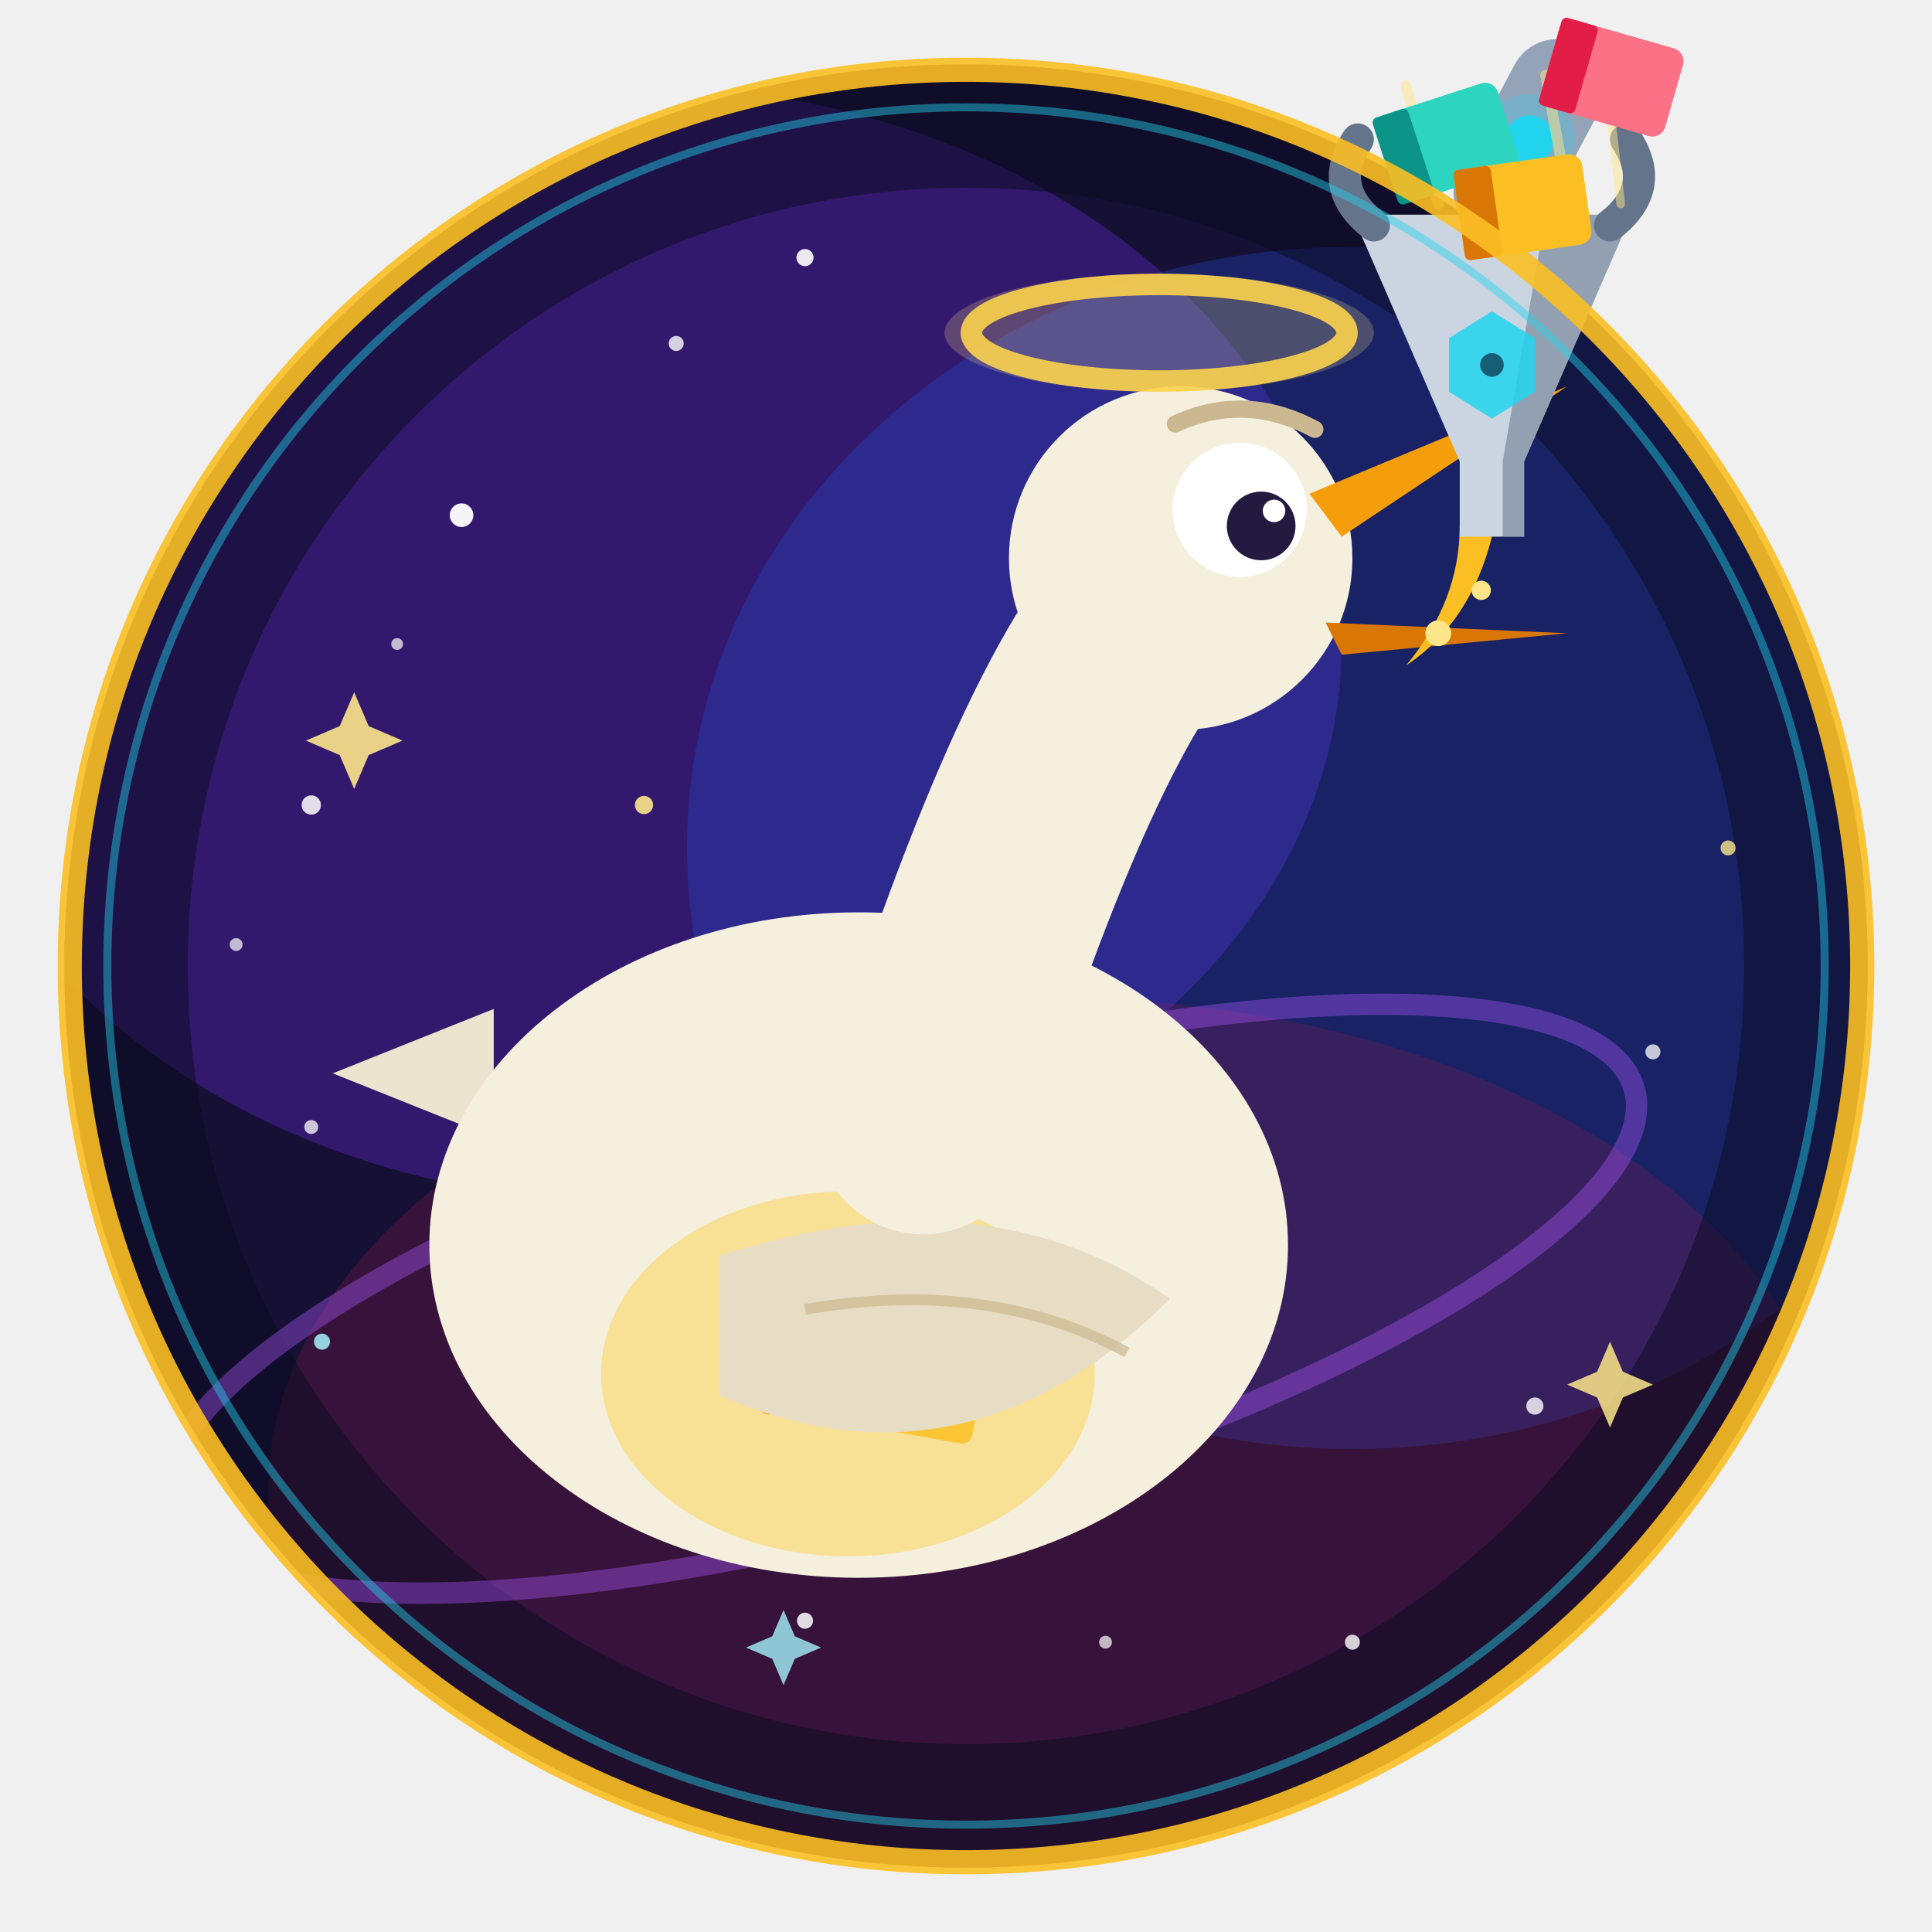
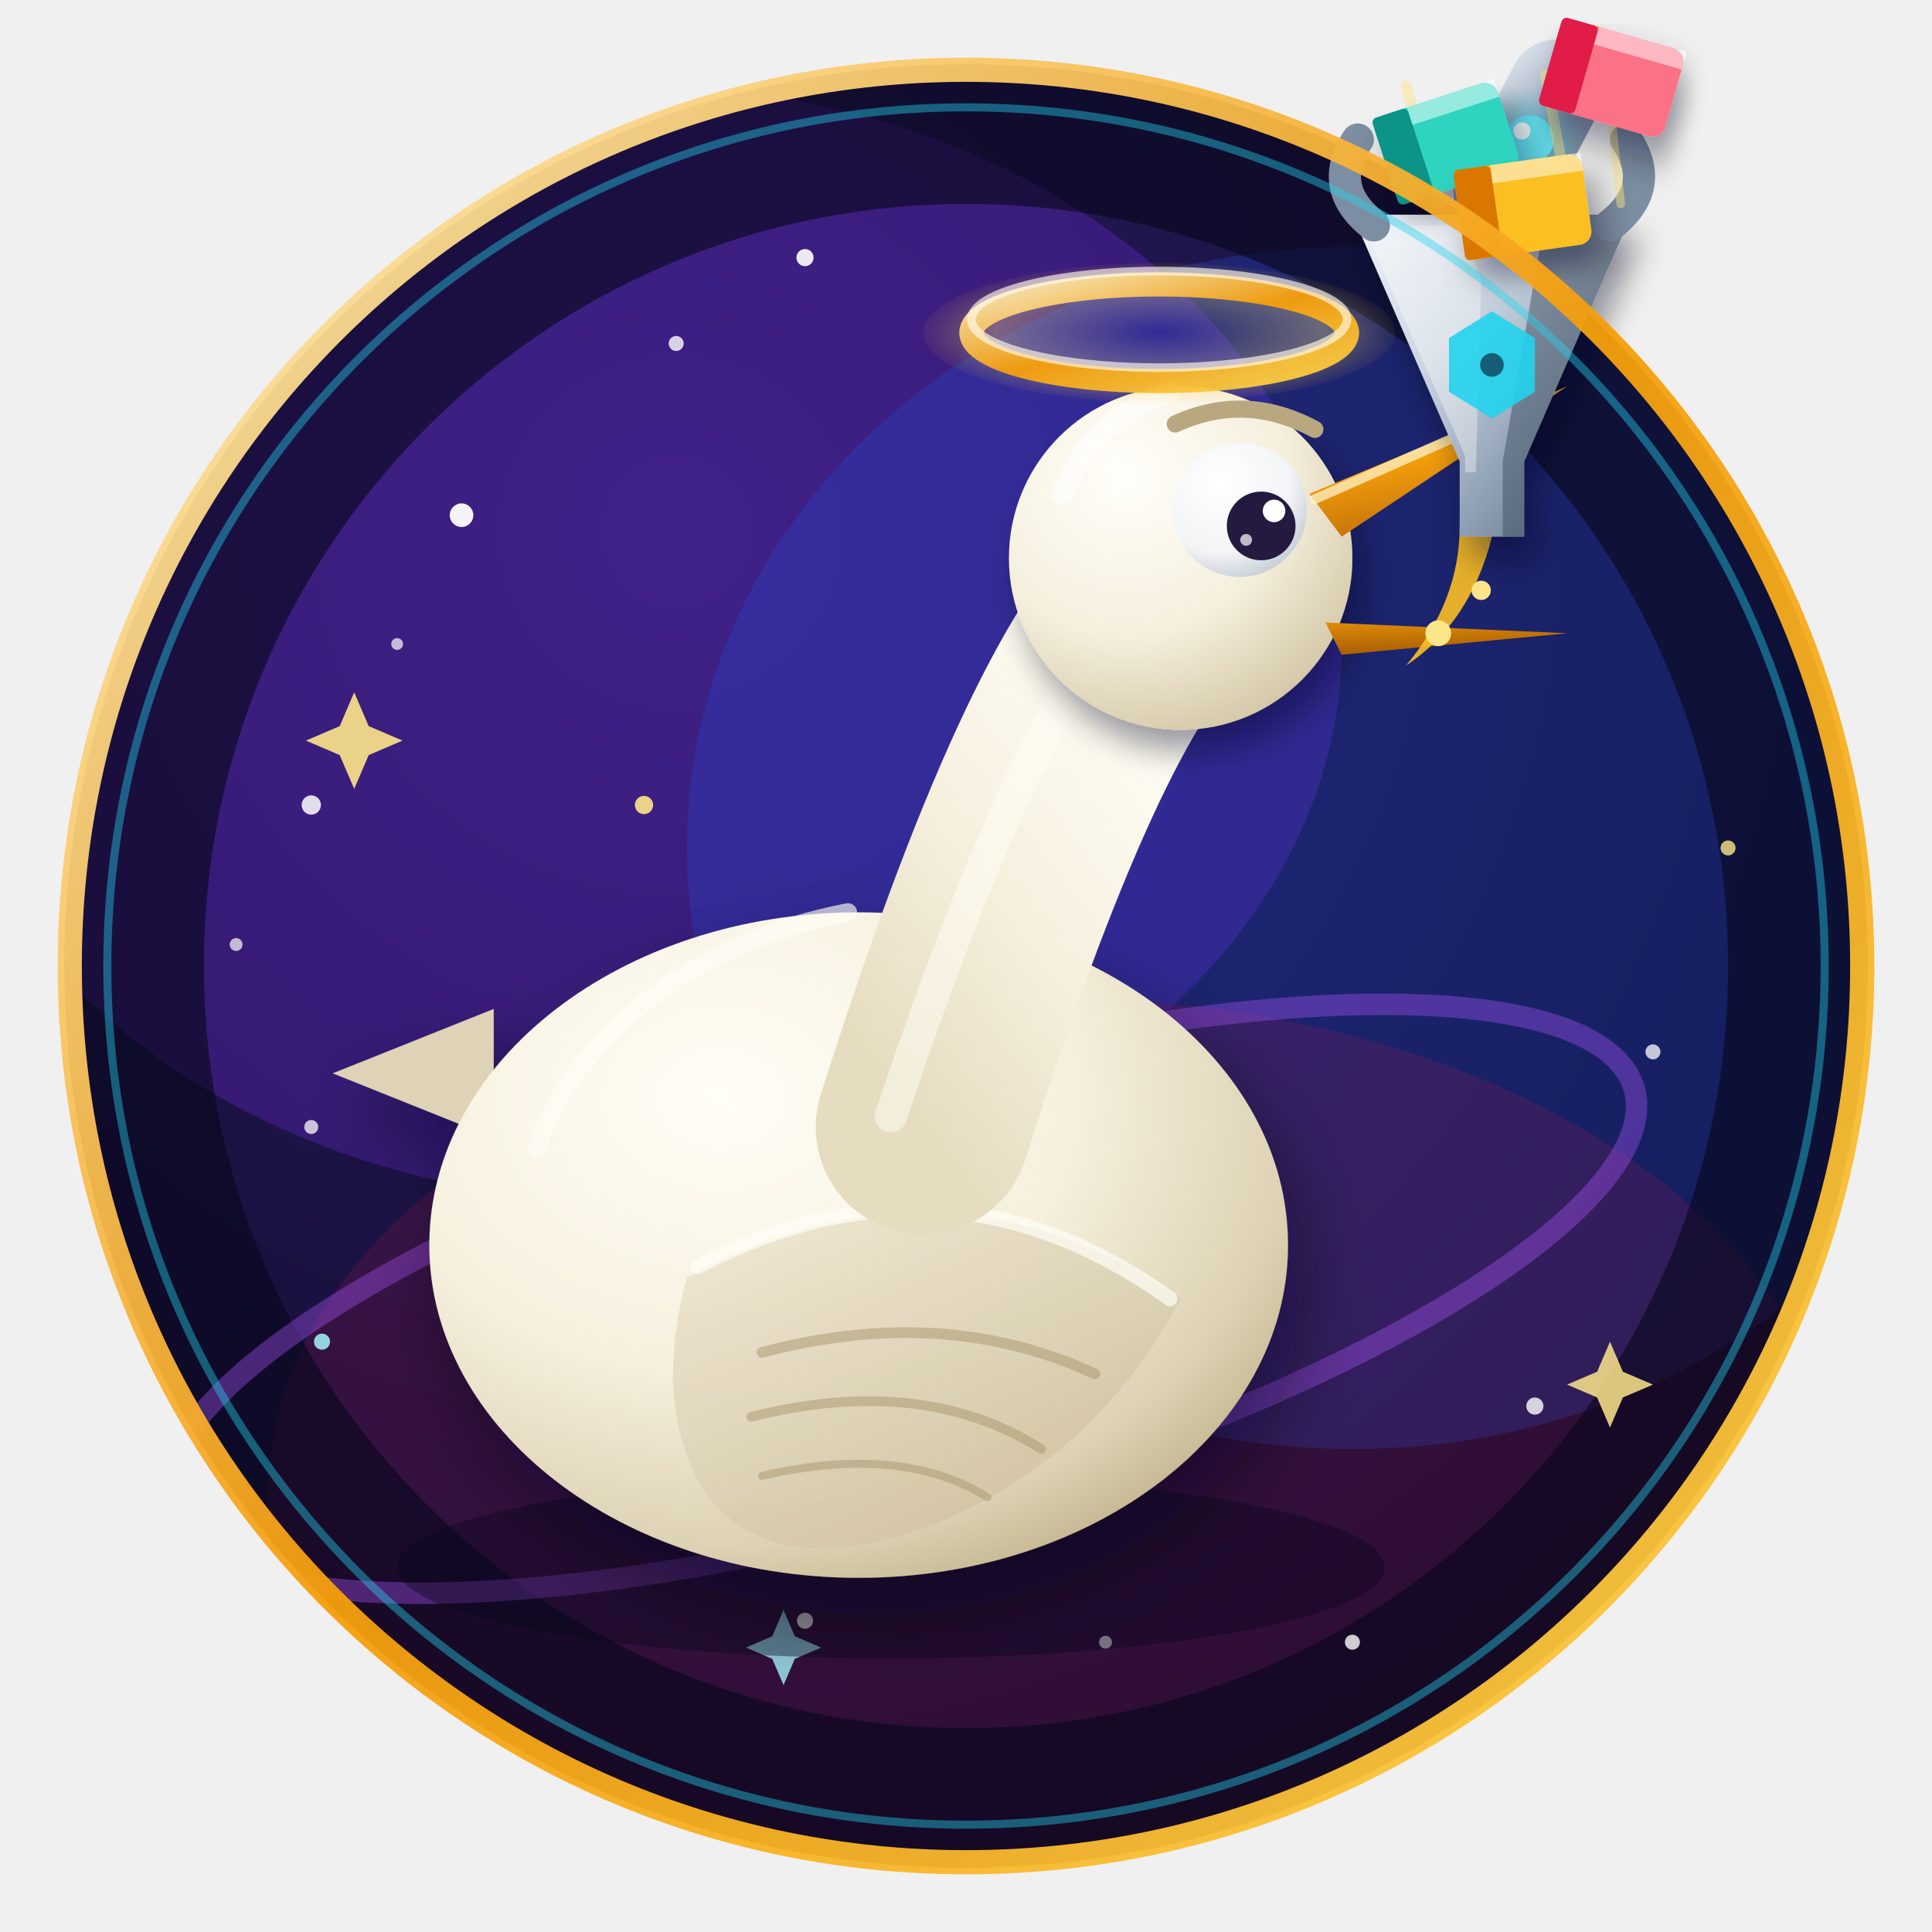
<svg xmlns="http://www.w3.org/2000/svg" viewBox="0 0 360 360" role="img">
  <defs>
    <clipPath id="tr-badge">
      <circle cx="180" cy="180" r="168" />
    </clipPath>
+     <radialGradient id="tr-sky" cx="34%" cy="26%" r="86%">
+       <stop offset="0%" stop-color="#2a1e63" />
+       <stop offset="55%" stop-color="#191140" />
+       <stop offset="100%" stop-color="#0c0824" />
+     </radialGradient>
+     <radialGradient id="tr-body" cx="34%" cy="28%" r="78%">
+       <stop offset="0%" stop-color="#fffdf6" />
+       <stop offset="52%" stop-color="#f6f0de" />
+       <stop offset="86%" stop-color="#ddd2b4" />
+       <stop offset="100%" stop-color="#c6b892" />
+     </radialGradient>
+     <radialGradient id="tr-head" cx="34%" cy="26%" r="80%">
+       <stop offset="0%" stop-color="#fffefa" />
+       <stop offset="58%" stop-color="#f5efdd" />
+       <stop offset="100%" stop-color="#d3c7a6" />
+     </radialGradient>
+     <linearGradient id="tr-neck" x1="0" y1="1" x2="0.6" y2="0">
+       <stop offset="0%" stop-color="#e6dcc0" />
+       <stop offset="45%" stop-color="#f5efdd" />
+       <stop offset="100%" stop-color="#fffdf6" />
+     </linearGradient>
+     <linearGradient id="tr-wing" x1="0.1" y1="0" x2="0.8" y2="1">
+       <stop offset="0%" stop-color="#efe7d2" />
+       <stop offset="100%" stop-color="#cdbf9c" />
+     </linearGradient>
+     <linearGradient id="tr-beak-top" x1="0" y1="0" x2="0.3" y2="1">
+       <stop offset="0%" stop-color="#fcd34d" />
+       <stop offset="55%" stop-color="#f59e0b" />
+       <stop offset="100%" stop-color="#c2710a" />
+     </linearGradient>
+     <linearGradient id="tr-beak-low" x1="0" y1="0" x2="0.2" y2="1">
+       <stop offset="0%" stop-color="#e08c07" />
+       <stop offset="100%" stop-color="#a85d05" />
+     </linearGradient>
+     <linearGradient id="tr-steel" x1="0" y1="0" x2="1" y2="0.9">
+       <stop offset="0%" stop-color="#f1f5f9" />
+       <stop offset="38%" stop-color="#cbd5e1" />
+       <stop offset="70%" stop-color="#8fa0b4" />
+       <stop offset="100%" stop-color="#5b6b80" />
+     </linearGradient>
+     <linearGradient id="tr-arm" x1="0" y1="0" x2="1" y2="1">
+       <stop offset="0%" stop-color="#e2e8f0" />
+       <stop offset="55%" stop-color="#94a3b8" />
+       <stop offset="100%" stop-color="#64748b" />
+     </linearGradient>
+     <radialGradient id="tr-halo" cx="50%" cy="50%" r="50%">
+       <stop offset="0%" stop-color="#fde68a" stop-opacity="0" />
+       <stop offset="70%" stop-color="#fde68a" stop-opacity="0.35" />
+       <stop offset="100%" stop-color="#fbbf24" stop-opacity="0.05" />
+     </radialGradient>
+     <linearGradient id="tr-ring" x1="0" y1="0" x2="1" y2="1">
+       <stop offset="0%" stop-color="#fef3c7" />
+       <stop offset="50%" stop-color="#f59e0b" />
+       <stop offset="100%" stop-color="#fcd34d" />
+     </linearGradient>
+     <radialGradient id="tr-eye" cx="36%" cy="30%" r="72%">
+       <stop offset="0%" stop-color="#ffffff" />
+       <stop offset="72%" stop-color="#f3f4f6" />
+       <stop offset="100%" stop-color="#cbd2da" />
+     </radialGradient>
+     <radialGradient id="tr-glow" cx="50%" cy="50%" r="50%">
+       <stop offset="0%" stop-color="#22d3ee" stop-opacity="0.55" />
+       <stop offset="100%" stop-color="#22d3ee" stop-opacity="0" />
+     </radialGradient>
+     <filter id="tr-soft" x="-30%" y="-30%" width="160%" height="160%">
+       <feDropShadow dx="3" dy="7" stdDeviation="7" flood-color="#0a0620" flood-opacity="0.45" />
+     </filter>
+     <filter id="tr-lift" x="-40%" y="-40%" width="180%" height="180%">
+       <feDropShadow dx="2" dy="4" stdDeviation="3" flood-color="#0a0620" flood-opacity="0.4" />
+     </filter>
  </defs>
-   <circle cx="180" cy="180" r="168" fill="#161035" />
+   <circle cx="180" cy="180" r="168" fill="url(#tr-sky)" />
  <g clip-path="url(#tr-badge)">
-     <ellipse cx="118" cy="120" rx="132" ry="104" fill="#6d28d9" opacity="0.34" />
-     <ellipse cx="252" cy="158" rx="124" ry="112" fill="#1d4ed8" opacity="0.30" />
-     <ellipse cx="196" cy="278" rx="146" ry="92" fill="#9d174d" opacity="0.24" />
-     <circle cx="180" cy="180" r="168" fill="none" stroke="#0a0a1f" stroke-width="46" opacity="0.5" />
-     <ellipse cx="168" cy="242" rx="142" ry="40" fill="none" stroke="#a855f7" stroke-width="4" opacity="0.4" transform="rotate(-16 168 242)" />
+     <ellipse cx="118" cy="120" rx="132" ry="104" fill="#6d28d9" opacity="0.32" />
+     <ellipse cx="252" cy="158" rx="124" ry="112" fill="#1d4ed8" opacity="0.28" />
+     <ellipse cx="196" cy="278" rx="146" ry="92" fill="#9d174d" opacity="0.22" />
+     <circle cx="180" cy="180" r="168" fill="none" stroke="#08061c" stroke-width="52" opacity="0.62" />
+     <ellipse cx="168" cy="242" rx="142" ry="40" fill="none" stroke="#a855f7" stroke-width="4" opacity="0.38" transform="rotate(-16 168 242)" />
    <g fill="#ffffff">
      <circle cx="86" cy="96" r="2.2" opacity="0.95" />
      <circle cx="126" cy="64" r="1.4" opacity="0.8" />
      <circle cx="58" cy="150" r="1.8" opacity="0.85" />
      <circle cx="74" cy="120" r="1.1" opacity="0.7" />
      <circle cx="102" cy="196" r="1.5" opacity="0.8" />
      <circle cx="58" cy="210" r="1.3" opacity="0.75" />
      <circle cx="150" cy="48" r="1.6" opacity="0.9" />
      <circle cx="44" cy="176" r="1.2" opacity="0.7" />
      <circle cx="96" cy="252" r="1.4" opacity="0.8" />
      <circle cx="150" cy="302" r="1.5" opacity="0.85" />
      <circle cx="286" cy="262" r="1.6" opacity="0.8" />
      <circle cx="308" cy="196" r="1.4" opacity="0.75" />
      <circle cx="252" cy="306" r="1.4" opacity="0.8" />
      <circle cx="206" cy="306" r="1.2" opacity="0.7" />
      <circle cx="118" cy="276" r="1.2" opacity="0.7" />
    </g>
    <circle cx="120" cy="150" r="1.7" fill="#fde68a" opacity="0.9" />
    <circle cx="60" cy="250" r="1.5" fill="#a5f3fc" opacity="0.85" />
    <circle cx="322" cy="158" r="1.4" fill="#fde68a" opacity="0.8" />
    <path d="M66 129 L68.7 135.3 L75 138 L68.7 140.7 L66 147 L63.3 140.7 L57 138 L63.3 135.3 Z" fill="#fde68a" opacity="0.9" />
    <path d="M300 250 L302.4 255.6 L308 258 L302.4 260.4 L300 266 L297.6 260.4 L292 258 L297.6 255.6 Z" fill="#fde68a" opacity="0.85" />
    <path d="M146 300 L148.1 304.9 L153 307 L148.1 309.1 L146 314 L143.9 309.1 L139 307 L143.9 304.9 Z" fill="#a5f3fc" opacity="0.8" />
+     <ellipse cx="166" cy="292" rx="92" ry="17" fill="#08061c" opacity="0.4" />
  </g>
-   <path d="M92 212 L62 200 L92 188 Z" fill="#ece4ce" />
-   <ellipse cx="160" cy="232" rx="80" ry="62" fill="#f5efdd" />
-   <ellipse cx="158" cy="256" rx="46" ry="34" fill="#fcd34d" opacity="0.5" />
-   <rect x="140" y="248" width="20" height="14" rx="2" fill="#f59e0b" opacity="0.85" transform="rotate(-12 150 255)" />
-   <rect x="166" y="256" width="16" height="12" rx="2" fill="#fbbf24" opacity="0.85" transform="rotate(10 174 262)" />
-   <path d="M134 234 q50 -16 84 8 q-38 38 -84 18 z" fill="#e7ddc4" />
-   <path d="M150 244 q34 -6 60 8" fill="none" stroke="#cbb890" stroke-width="2" opacity="0.7" />
-   <path d="M172 210 Q198 128 218 110" fill="none" stroke="#f5efdd" stroke-width="40" stroke-linecap="round" />
-   <circle cx="220" cy="104" r="32" fill="#f5efdd" />
-   <ellipse cx="216" cy="62" rx="40" ry="11" fill="#fde68a" opacity="0.22" />
-   <ellipse cx="216" cy="62" rx="35" ry="9" fill="none" stroke="#fcd34d" stroke-width="4" opacity="0.9" />
-   <circle cx="231" cy="95" r="12.5" fill="#ffffff" />
+   <g filter="url(#tr-soft)">
+     <path d="M92 212 L62 200 L92 188 Z" fill="#ded3b6" />
+     <ellipse cx="160" cy="232" rx="80" ry="62" fill="url(#tr-body)" />
+   </g>
+   <path d="M128 238 q48 -26 92 4 q-16 30 -46 42 q-32 12 -44 -8 q-8 -16 -2 -38 z" fill="url(#tr-wing)" opacity="0.96" />
+   <path d="M130 236 q46 -24 88 6" fill="none" stroke="#fffdf6" stroke-width="2.8" opacity="0.7" stroke-linecap="round" />
+   <g fill="none" stroke="#a8966d" stroke-linecap="round" opacity="0.5">
+     <path d="M142 252 q34 -9 62 4" stroke-width="2" />
+     <path d="M140 264 q32 -8 54 6" stroke-width="1.8" />
+     <path d="M142 275 q26 -6 42 4" stroke-width="1.5" />
+   </g>
+   <path d="M100 214 a80 62 0 0 1 58 -44" fill="none" stroke="#fffdf6" stroke-width="3.4" opacity="0.65" stroke-linecap="round" />
+   <path d="M172 210 Q198 128 218 110" fill="none" stroke="url(#tr-neck)" stroke-width="40" stroke-linecap="round" />
+   <path d="M166 208 Q192 130 212 112" fill="none" stroke="#fffdf6" stroke-width="6" stroke-linecap="round" opacity="0.5" />
+   <g filter="url(#tr-lift)">
+     <circle cx="220" cy="104" r="32" fill="url(#tr-head)" />
+   </g>
+   <path d="M198 92 a32 32 0 0 1 20 -19" fill="none" stroke="#ffffff" stroke-width="4" opacity="0.55" stroke-linecap="round" />
+   <ellipse cx="216" cy="62" rx="44" ry="13" fill="url(#tr-halo)" />
+   <ellipse cx="216" cy="62" rx="35" ry="9" fill="none" stroke="url(#tr-ring)" stroke-width="4.5" opacity="0.95" />
+   <ellipse cx="216" cy="59.5" rx="35" ry="9" fill="none" stroke="#fffbeb" stroke-width="1.6" opacity="0.65" />
+   <circle cx="231" cy="95" r="12.5" fill="url(#tr-eye)" />
  <circle cx="235" cy="98" r="6.4" fill="#241a3f" />
  <circle cx="237.4" cy="95.2" r="2.1" fill="#ffffff" />
-   <path d="M219 79 q13 -6 26 1" fill="none" stroke="#cbb890" stroke-width="3.2" stroke-linecap="round" />
-   <path d="M244 92 L292 72 L250 100 Z" fill="#f59e0b" />
-   <path d="M247 116 L292 118 L250 122 Z" fill="#d97706" />
-   <path d="M278 100 Q274 116 262 124 Q272 112 272 98 Z" fill="#fbbf24" />
+   <circle cx="232.2" cy="100.6" r="1.1" fill="#ffffff" opacity="0.7" />
+   <path d="M219 79 q13 -6 26 1" fill="none" stroke="#b9a87f" stroke-width="3.2" stroke-linecap="round" />
+   <path d="M244 92 L292 72 L250 100 Z" fill="url(#tr-beak-top)" />
+   <path d="M247 116 L292 118 L250 122 Z" fill="url(#tr-beak-low)" />
+   <path d="M245 93 L288 74" fill="none" stroke="#fef3c7" stroke-width="1.8" opacity="0.75" stroke-linecap="round" />
+   <path d="M278 100 Q274 116 262 124 Q272 112 272 98 Z" fill="#fbbf24" opacity="0.9" />
  <circle cx="268" cy="118" r="2.4" fill="#fde68a" />
  <circle cx="276" cy="110" r="1.8" fill="#fde68a" />
-   <path d="M252 40 L304 40 L284 86 L284 100 L272 100 L272 86 Z" fill="#cbd5e1" />
-   <path d="M288 40 L304 40 L284 86 L284 100 L280 100 L280 86 Z" fill="#64748b" opacity="0.55" />
-   <path d="M278 58 l8 5 0 10 -8 5 -8 -5 0 -10 z" fill="#22d3ee" opacity="0.85" />
+   <g filter="url(#tr-lift)">
+     <path d="M252 40 L304 40 L284 86 L284 100 L272 100 L272 86 Z" fill="url(#tr-steel)" />
+   </g>
+   <path d="M254 42 L272 42 L276 52 L275 88 L273 88 L273 85 Z" fill="#ffffff" opacity="0.35" />
+   <path d="M288 40 L304 40 L284 86 L284 100 L280 100 L280 86 Z" fill="#41506380" />
+   <path d="M278 58 l8 5 0 10 -8 5 -8 -5 0 -10 z" fill="#22d3ee" opacity="0.9" />
  <circle cx="278" cy="68" r="2.2" fill="#155e75" />
-   <rect x="276" y="6" width="18" height="40" rx="9" fill="#94a3b8" transform="rotate(28 285 26)" />
-   <path d="M256 42 q-9 -7 -3 -16" fill="none" stroke="#64748b" stroke-width="6" stroke-linecap="round" />
-   <path d="M300 42 q9 -7 3 -16" fill="none" stroke="#64748b" stroke-width="6" stroke-linecap="round" />
-   <circle cx="285" cy="26" r="8.5" fill="#22d3ee" opacity="0.25" />
-   <circle cx="285" cy="26" r="4.5" fill="#22d3ee" />
+   <rect x="276" y="6" width="18" height="40" rx="9" fill="url(#tr-arm)" transform="rotate(28 285 26)" />
+   <path d="M256 42 q-9 -7 -3 -16" fill="none" stroke="#7d8ea3" stroke-width="6" stroke-linecap="round" />
+   <path d="M300 42 q9 -7 3 -16" fill="none" stroke="#7d8ea3" stroke-width="6" stroke-linecap="round" />
+   <circle cx="285" cy="26" r="10" fill="url(#tr-glow)" />
+   <circle cx="285" cy="26" r="4.5" fill="#67e8f9" />
+   <circle cx="283.6" cy="24.4" r="1.6" fill="#ffffff" opacity="0.9" />
  <g stroke="#fde68a" stroke-linecap="round" opacity="0.5">
    <line x1="262" y1="16" x2="268" y2="38" stroke-width="2" />
    <line x1="288" y1="14" x2="292" y2="36" stroke-width="2" />
    <line x1="300" y1="20" x2="302" y2="38" stroke-width="1.6" />
  </g>
-   <g transform="rotate(-18 270 28)">
+   <g transform="rotate(-18 270 28)" filter="url(#tr-lift)">
    <rect x="258" y="18" width="24" height="17" rx="2.5" fill="#2dd4bf" />
    <rect x="258" y="18" width="7" height="17" rx="1" fill="#0d9488" />
+     <rect x="265" y="18" width="17" height="3.4" fill="#ffffff" opacity="0.5" />
  </g>
-   <g transform="rotate(16 300 16)">
+   <g transform="rotate(16 300 16)" filter="url(#tr-lift)">
    <rect x="288" y="6" width="24" height="17" rx="2.5" fill="#fb7185" />
    <rect x="288" y="6" width="7" height="17" rx="1" fill="#e11d48" />
+     <rect x="295" y="6" width="17" height="3.4" fill="#ffffff" opacity="0.5" />
  </g>
-   <g transform="rotate(-8 284 40)">
+   <g transform="rotate(-8 284 40)" filter="url(#tr-lift)">
    <rect x="272" y="30" width="24" height="17" rx="2.5" fill="#fbbf24" />
    <rect x="272" y="30" width="7" height="17" rx="1" fill="#d97706" />
+     <rect x="279" y="30" width="17" height="3.4" fill="#ffffff" opacity="0.5" />
  </g>
-   <circle cx="180" cy="180" r="167" fill="none" stroke="#fbbf24" stroke-width="4.5" opacity="0.9" />
-   <circle cx="180" cy="180" r="160" fill="none" stroke="#22d3ee" stroke-width="1.5" opacity="0.45" />
+   <circle cx="180" cy="180" r="167" fill="none" stroke="url(#tr-ring)" stroke-width="4.5" opacity="0.95" />
+   <circle cx="180" cy="180" r="160" fill="none" stroke="#22d3ee" stroke-width="1.5" opacity="0.42" />
</svg>
